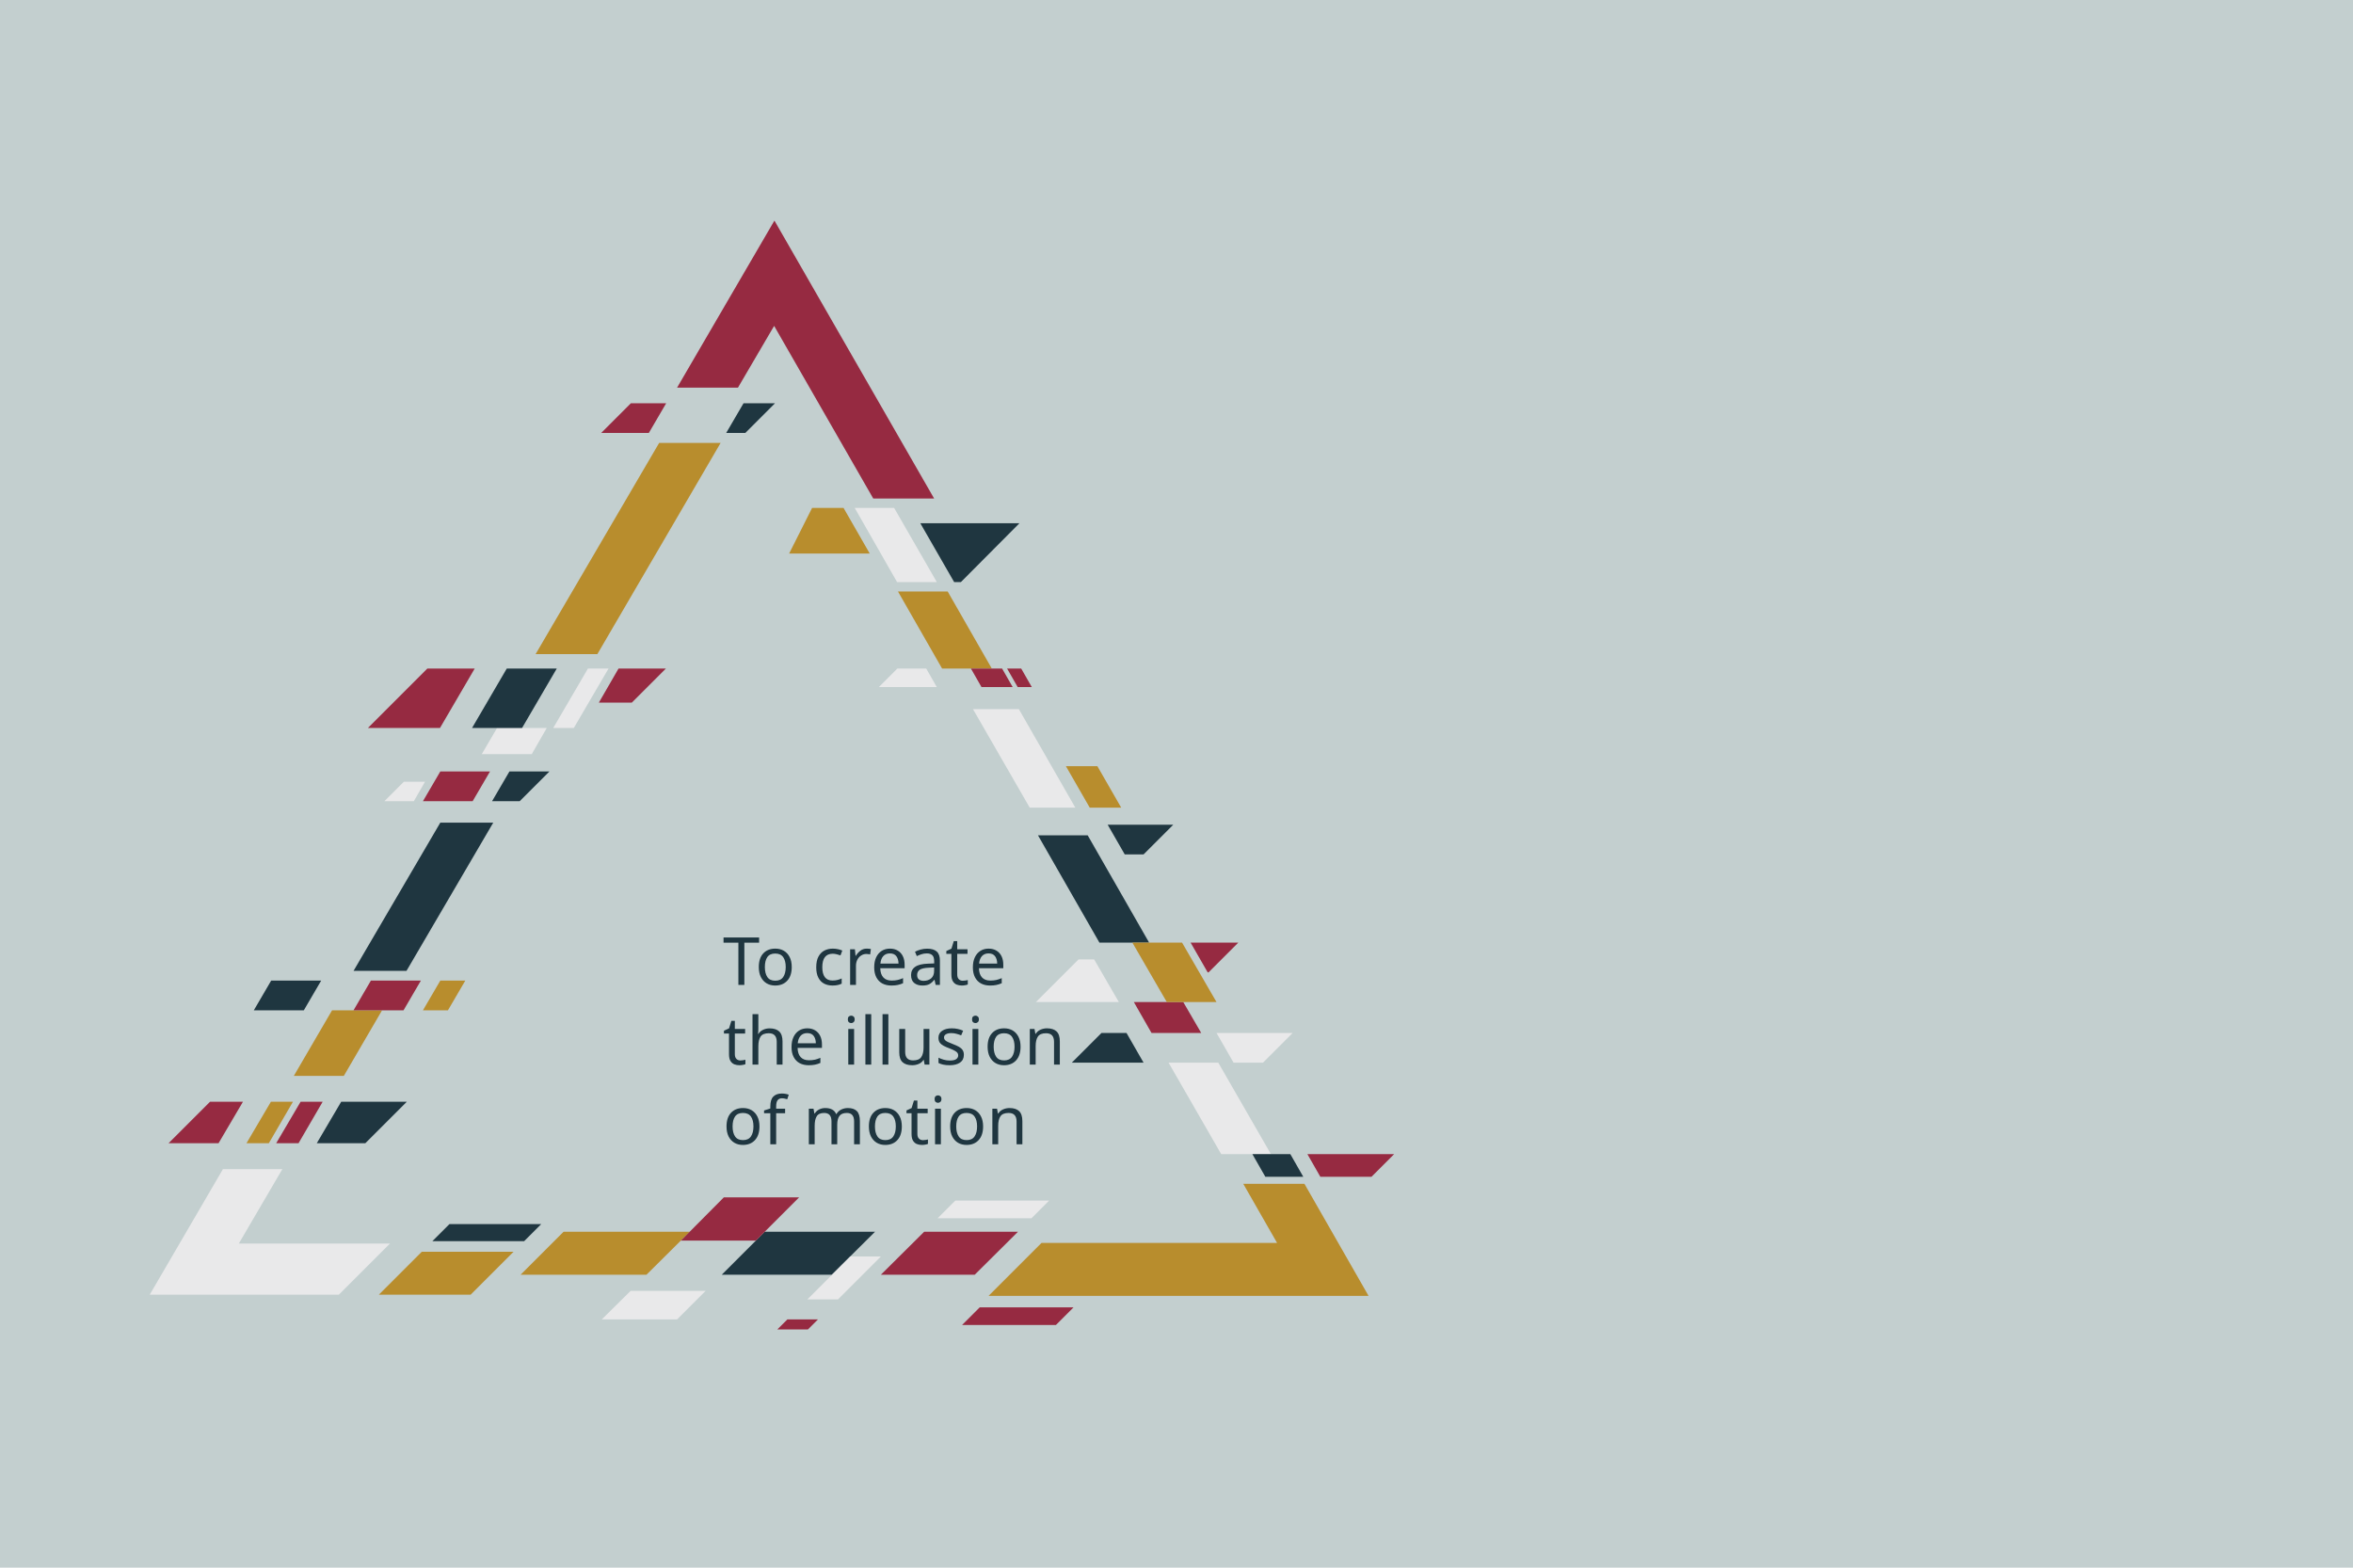
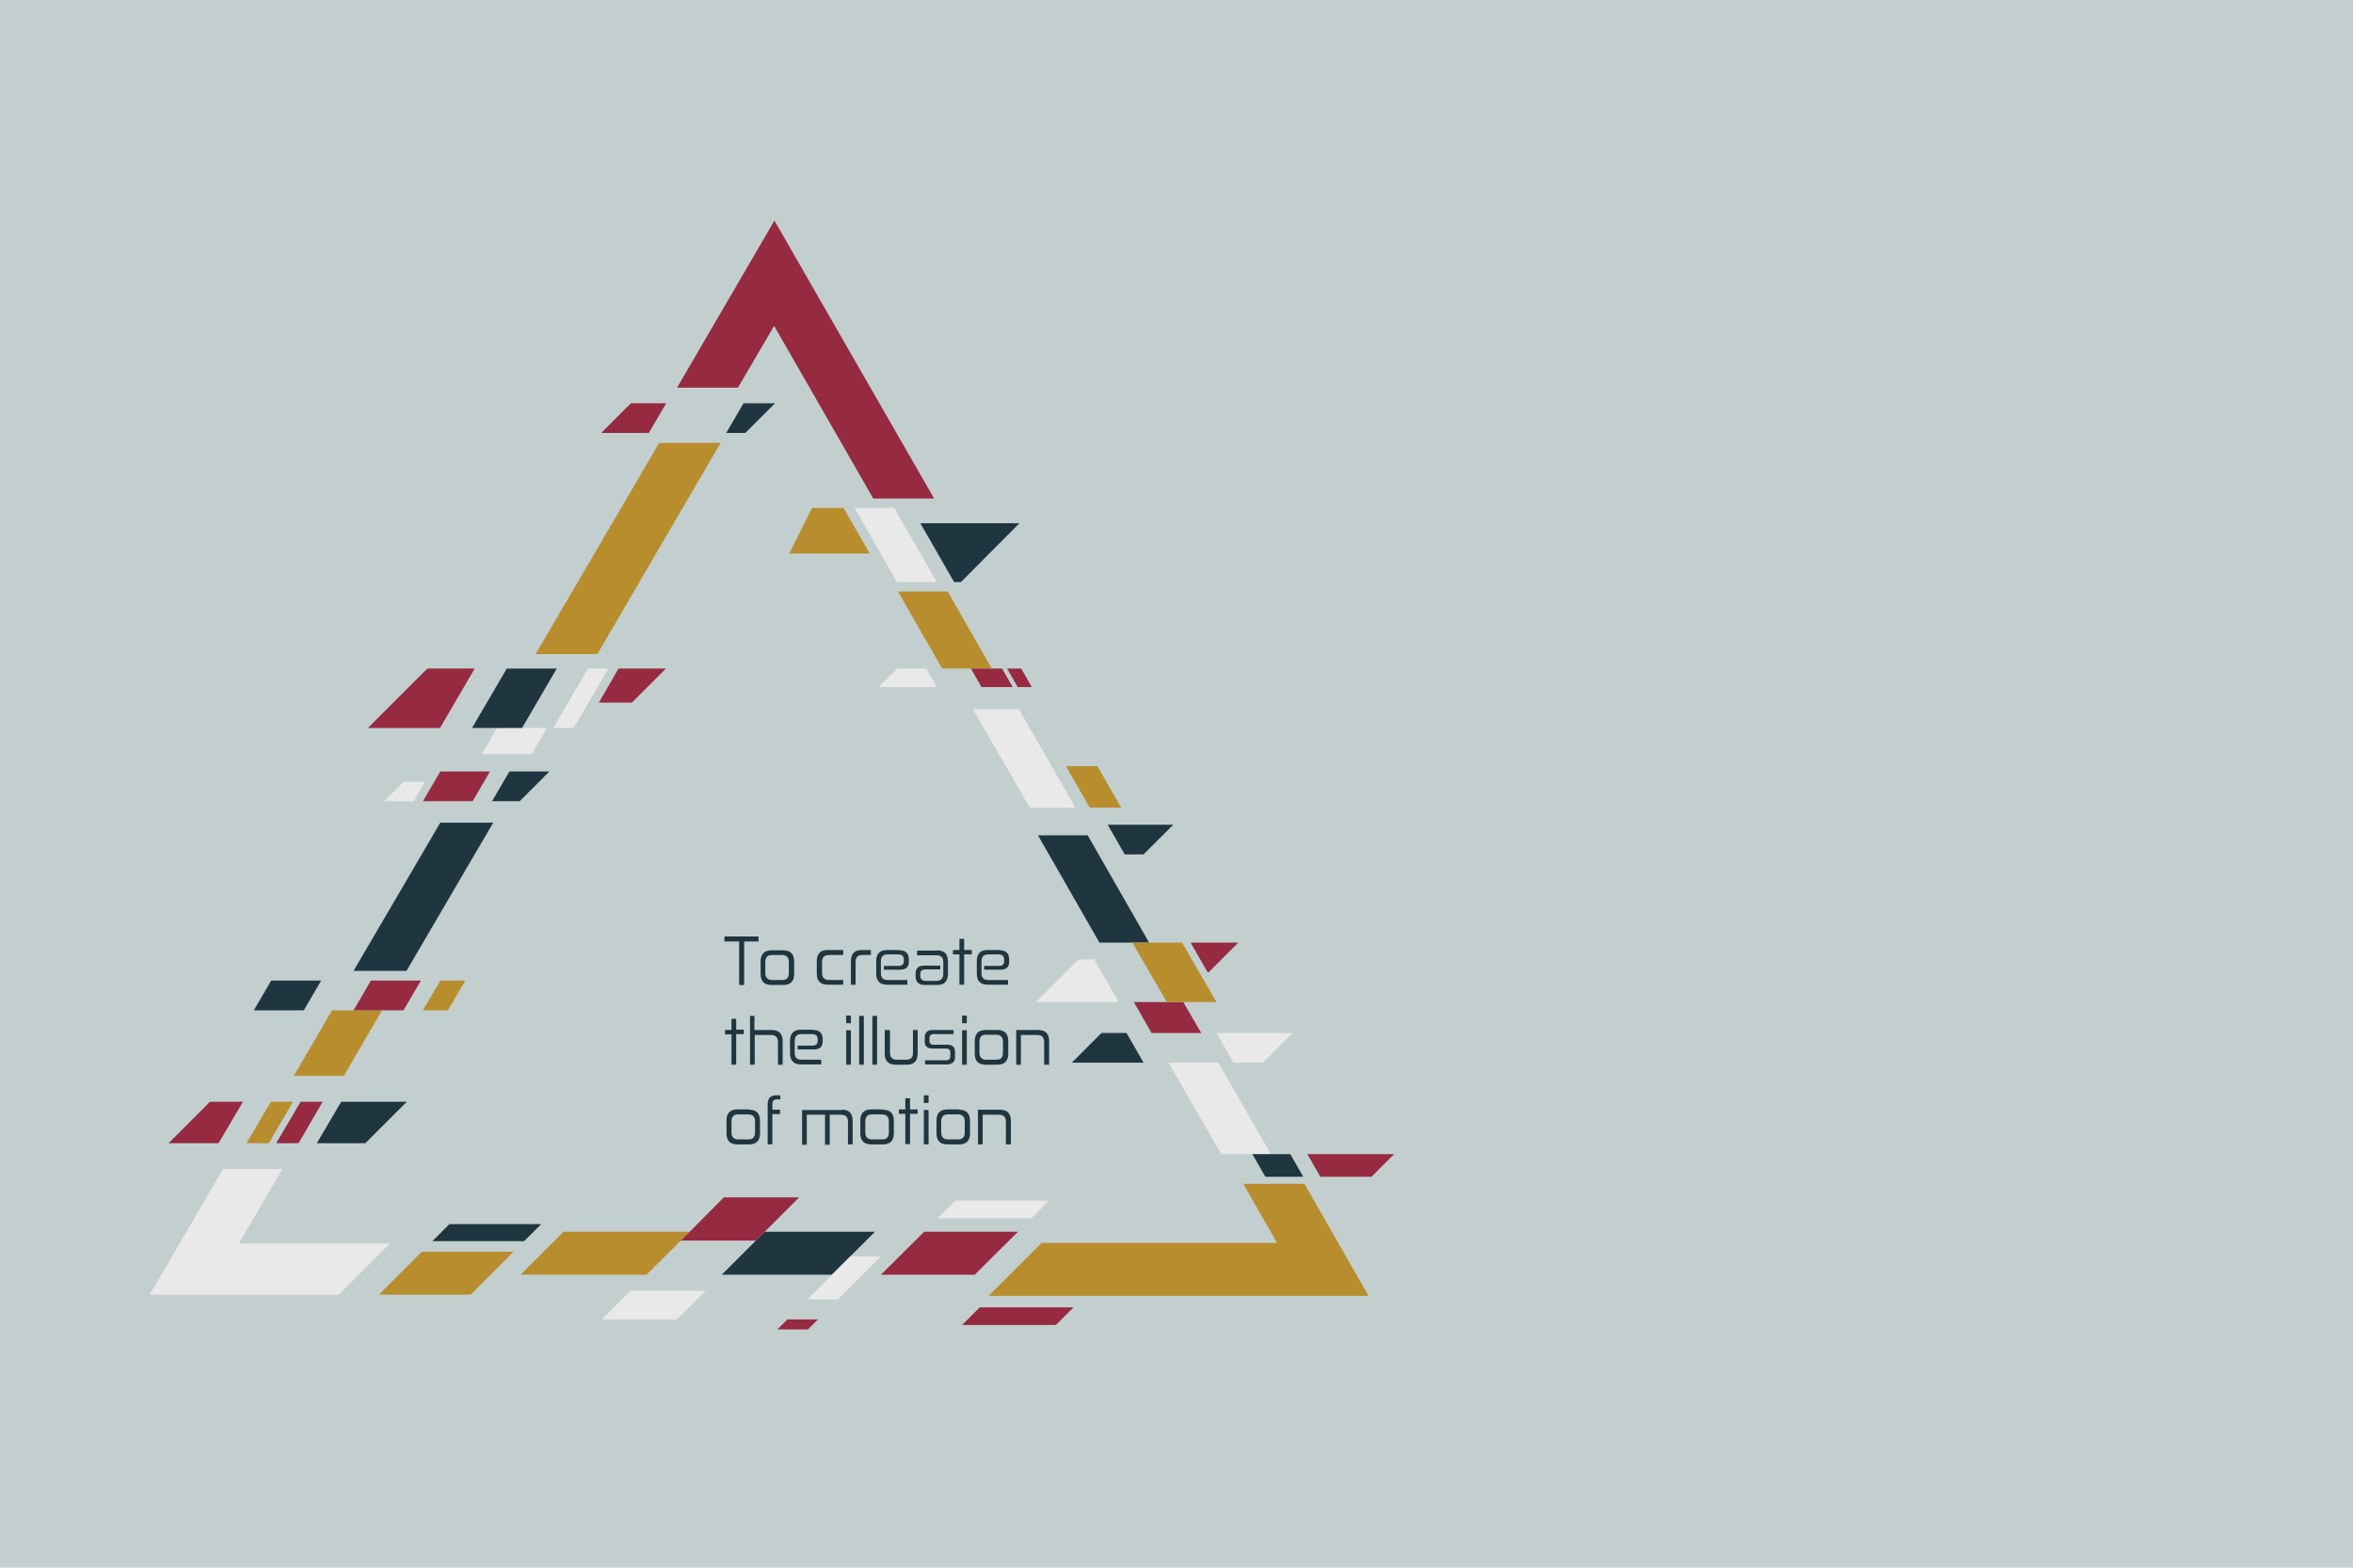
- <svg xmlns="http://www.w3.org/2000/svg" version="1.1" x="0px" y="0px" viewBox="0 0 800 533" style="enable-background:new 0 0 800 533;" xml:space="preserve">
+ <svg xmlns="http://www.w3.org/2000/svg" version="1.1" id="Layer_1" x="0px" y="0px" viewBox="0 0 800 533" style="enable-background:new 0 0 800 533;" xml:space="preserve">
  <style type="text/css">
	.st0{fill:#C3CFCF;}
	.st1{fill:#962A41;}
	.st2{fill:#E9E9EA;}
	.st3{fill:#1F3640;}
	.st4{fill:#B88D2D;}
- 	.st5{font-family:'ZektonRg-Regular';}
- 	.st6{font-size:22.576px;}
+ 	.st5{enable-background:new    ;}
</style>
-   <g id="Layer_1">
+   <g id="Layer_1_1_">
    <g>
      <rect class="st0" width="800" height="533" />
    </g>
  </g>
  <g id="Layer_2">
    <polygon class="st1" points="333.1,444.5 327.1,450.5 359,450.5 365,444.5  " />
    <polygon class="st0" points="272.2,444.1 268.7,447.5 279.2,447.5 282.6,444.1  " />
    <polygon class="st1" points="267.7,448.6 264.3,452 274.7,452 278.1,448.6  " />
    <polygon class="st1" points="226.4,227.3 210.3,227.3 203.6,238.9 214.8,238.9  " />
    <polygon class="st1" points="145.3,227.3 125.1,247.5 149.6,247.5 161.4,227.3  " />
    <polygon class="st2" points="352.2,340.7 380.4,340.7 372,326.2 366.7,326.2  " />
    <polygon class="st1" points="410.9,330.6 421,320.5 404.8,320.5 410.6,330.6  " />
    <polygon class="st1" points="474,392.4 444.5,392.4 448.9,400.1 466.3,400.1  " />
    <polygon class="st0" points="368.4,233.6 374.8,227.3 349.3,227.3 353,233.6  " />
    <polygon class="st2" points="298.8,233.6 318.5,233.6 314.9,227.3 305.1,227.3  " />
    <g>
      <polygon class="st3" points="388.8,290.5 398.9,280.4 376.6,280.4 382.4,290.5   " />
    </g>
    <polygon class="st1" points="214.5,137.1 204.4,147.2 220.6,147.2 226.5,137.1  " />
    <g>
      <polygon class="st3" points="263.5,137.1 252.8,137.1 246.9,147.2 253.4,147.2   " />
    </g>
    <polygon class="st2" points="137.3,265.8 130.7,272.4 140.7,272.4 144.5,265.8  " />
    <g>
      <polygon class="st3" points="186.8,262.3 173.2,262.3 167.3,272.4 176.7,272.4   " />
    </g>
    <g>
      <polygon class="st3" points="364.4,361.3 388.8,361.3 383,351.2 374.5,351.2   " />
    </g>
    <polygon class="st2" points="429.4,361.3 439.5,351.2 413.6,351.2 419.4,361.3  " />
    <polygon class="st4" points="268.3,188.2 295.7,188.2 286.8,172.7 276.1,172.7  " />
    <g>
      <polygon class="st3" points="326.7,197.9 346.6,177.9 312.9,177.9 324.4,197.9   " />
    </g>
    <g>
      <polygon class="st3" points="138.3,374.6 116,374.6 107.7,388.7 124.2,388.7   " />
    </g>
    <polygon class="st1" points="71.4,374.6 57.3,388.7 74.3,388.7 82.6,374.6  " />
    <polygon class="st2" points="81.2,422.8 96,397.5 75.8,397.5 50.9,440.2 115.2,440.2 132.6,422.8  " />
    <g>
      <polygon class="st3" points="260,418.8 245.4,433.4 282.8,433.4 297.5,418.8   " />
    </g>
    <polygon class="st1" points="314.2,418.8 299.5,433.4 331.4,433.4 346.1,418.8  " />
    <polygon class="st2" points="324.8,408.2 318.8,414.2 350.7,414.2 356.7,408.2  " />
    <g>
      <polygon class="st3" points="167.7,279.7 149.7,279.7 120.2,330.1 138.2,330.1   " />
    </g>
    <polygon class="st4" points="434.2,422.6 354.1,422.6 336.1,440.6 465.3,440.6 443.5,402.5 422.7,402.5  " />
    <polygon class="st4" points="245,150.6 224.1,150.6 182.1,222.4 203.1,222.4  " />
    <polygon class="st4" points="129.9,343.5 112.9,343.5 99.9,365.8 116.9,365.8  " />
    <polygon class="st4" points="191.6,418.8 177,433.4 219.8,433.4 234.5,418.8  " />
    <polygon class="st1" points="391.5,351.2 408.4,351.2 402.3,340.7 385.5,340.7  " />
    <polygon class="st4" points="320.3,227.3 337.2,227.3 322.2,201.1 305.3,201.1  " />
    <g>
      <polygon class="st3" points="373.8,320.5 390.7,320.5 369.8,284 352.9,284   " />
    </g>
    <polygon class="st1" points="263.2,110.8 296.9,169.5 317.6,169.5 263.3,75 230.2,131.8 250.9,131.8  " />
    <polygon class="st2" points="350.1,274.6 365.6,274.6 346.4,241.1 330.8,241.1  " />
    <polygon class="st2" points="415.2,392.4 432.1,392.4 414.2,361.3 397.3,361.3  " />
    <polygon class="st2" points="185.9,247.5 169,247.5 163.8,256.4 180.8,256.4  " />
    <g>
      <polygon class="st3" points="189.3,227.3 172.3,227.3 160.5,247.5 177.5,247.5   " />
    </g>
    <polygon class="st2" points="206.9,227.3 199.9,227.3 188.1,247.5 195.1,247.5  " />
    <polygon class="st4" points="396.7,340.7 413.6,340.7 401.9,320.5 385,320.5  " />
    <g>
      <polygon class="st3" points="425.8,392.4 430.2,400.1 443.1,400.1 438.7,392.4   " />
    </g>
    <polygon class="st1" points="333.7,233.6 344.3,233.6 340.7,227.3 330.1,227.3  " />
    <polygon class="st1" points="346,233.6 350.8,233.6 347.2,227.3 342.4,227.3  " />
    <polygon class="st4" points="370.5,274.6 381.2,274.6 373.1,260.5 362.4,260.5  " />
    <polygon class="st1" points="166.6,262.3 149.7,262.3 143.8,272.4 160.7,272.4  " />
    <polygon class="st1" points="143.1,333.4 126.1,333.4 120.2,343.5 137.2,343.5  " />
    <polygon class="st4" points="158.2,333.4 149.7,333.4 143.8,343.5 152.3,343.5  " />
    <g>
      <polygon class="st3" points="109.2,333.4 92.2,333.4 86.3,343.5 103.3,343.5   " />
    </g>
    <polygon class="st2" points="305,197.9 318.5,197.9 304,172.7 290.6,172.7  " />
    <polygon class="st4" points="99.6,374.6 92.1,374.6 83.8,388.7 91.4,388.7  " />
    <polygon class="st1" points="109.7,374.6 102.2,374.6 93.9,388.7 101.5,388.7  " />
    <polygon class="st4" points="143.4,425.6 128.8,440.2 160,440.2 174.6,425.6  " />
    <g>
      <polygon class="st3" points="152.8,416.2 147,422 178.2,422 184,416.2   " />
    </g>
    <polygon class="st1" points="246.1,407.1 231.5,421.8 257,421.8 271.7,407.1  " />
    <polygon class="st2" points="214.4,438.9 204.6,448.6 230.2,448.6 239.9,438.9  " />
    <polygon class="st2" points="289.1,427.2 274.5,441.8 284.9,441.8 299.5,427.2  " />
  </g>
  <g id="Layer_3">
-     <text transform="matrix(1 0 0 1 245.7764 334.8613)">
-       <tspan x="0" y="0" class="st3 st5 st6">To create</tspan>
-       <tspan x="0" y="27.1" class="st3 st5 st6">the illusion</tspan>
-       <tspan x="0" y="54.2" class="st3 st5 st6">of motion</tspan>
-     </text>
+     <g class="st5">
+       <path class="st3" d="M257.9,318.4v1.7H253v14.8h-1.7v-14.8h-5v-1.7H257.9z" />
+       <path class="st3" d="M266.3,323.1c2.5,0,3.7,1.3,3.7,3.8v4.2c0,2.5-1.2,3.8-3.7,3.8h-4c-2.5,0-3.7-1.3-3.7-3.8v-4.2    c0-2.5,1.2-3.8,3.7-3.8H266.3z M260.2,330.8c0,1.6,0.8,2.4,2.3,2.4h3.4c1.6,0,2.3-0.8,2.3-2.4v-3.7c0-1.6-0.8-2.4-2.3-2.4h-3.4    c-1.6,0-2.3,0.8-2.3,2.4V330.8z" />
+       <path class="st3" d="M286.7,323.1v1.6h-4.9c-1.6,0-2.3,0.8-2.3,2.4v3.7c0,1.6,0.8,2.4,2.3,2.4h4.9v1.6h-5.3    c-2.5,0-3.7-1.3-3.7-3.8v-4.2c0-2.5,1.2-3.8,3.7-3.8H286.7z" />
+       <path class="st3" d="M296.1,323.1v1.6h-2.9c-1.6,0-2.3,0.8-2.3,2.4v7.7h-1.6v-8c0-2.5,1.2-3.8,3.7-3.8H296.1z" />
+       <path class="st3" d="M305.8,323.1c2.1,0,3.2,1,3.2,3.1v0.9c0,1.7-1,2.6-3,2.6h-5.5v-1.3h5c1.2,0,1.8-0.5,1.8-1.6v-0.5    c0-1.2-0.6-1.8-1.9-1.8h-3.6c-1.6,0-2.3,0.8-2.3,2.4v4c0,1.6,0.8,2.3,2.3,2.3h6.7v1.6h-6.9c-2.5,0-3.7-1.3-3.7-3.8v-4.2    c0-2.5,1.2-3.8,3.7-3.8H305.8z" />
+       <path class="st3" d="M318.6,323.1c2.5,0,3.7,1.3,3.7,3.8v4.2c0,2.5-1.2,3.8-3.7,3.8h-4.2c-2.1,0-3.1-1-3.1-3.1v-0.9    c0-1.7,1-2.6,3-2.6h5.4v1.3h-5c-1.2,0-1.8,0.5-1.8,1.6v0.5c0,1.2,0.6,1.8,1.9,1.8h3.6c1.5,0,2.3-0.8,2.3-2.4v-4    c0-1.5-0.7-2.3-2.2-2.3h-6.7v-1.6H318.6z" />
+       <path class="st3" d="M327.8,319.2v3.8h2.6v1.5h-2.6v10.3h-1.6v-10.3h-2.2v-1.5h2.2v-3.8H327.8z" />
+       <path class="st3" d="M339.9,323.1c2.1,0,3.2,1,3.2,3.1v0.9c0,1.7-1,2.6-3,2.6h-5.5v-1.3h5c1.2,0,1.8-0.5,1.8-1.6v-0.5    c0-1.2-0.6-1.8-1.9-1.8H336c-1.6,0-2.3,0.8-2.3,2.4v4c0,1.6,0.8,2.3,2.3,2.3h6.7v1.6h-6.9c-2.5,0-3.7-1.3-3.7-3.8v-4.2    c0-2.5,1.2-3.8,3.7-3.8H339.9z" />
+     </g>
+     <g class="st5">
+       <path class="st3" d="M250.3,346.3v3.8h2.6v1.5h-2.6V362h-1.6v-10.3h-2.2v-1.5h2.2v-3.8H250.3z" />
+       <path class="st3" d="M256.5,345.3v4.9h5.9c2.5,0,3.7,1.3,3.7,3.8v8h-1.6v-7.7c0-1.6-0.8-2.4-2.3-2.4h-5.6V362h-1.6v-16.6H256.5z" />
+       <path class="st3" d="M276.5,350.2c2.1,0,3.2,1,3.2,3.1v0.9c0,1.7-1,2.6-3,2.6h-5.5v-1.3h5c1.2,0,1.8-0.5,1.8-1.6v-0.5    c0-1.2-0.6-1.8-1.9-1.8h-3.6c-1.6,0-2.3,0.8-2.3,2.4v4c0,1.6,0.8,2.3,2.3,2.3h6.7v1.6h-6.9c-2.5,0-3.7-1.3-3.7-3.8v-4.2    c0-2.5,1.2-3.8,3.7-3.8H276.5z" />
+       <path class="st3" d="M289.3,345.3v2.6h-1.6v-2.6H289.3z M289.3,350.3V362h-1.6v-11.7H289.3z" />
+       <path class="st3" d="M293.7,345.3V362h-1.6v-16.6H293.7z" />
+       <path class="st3" d="M298.2,345.3V362h-1.6v-16.6H298.2z" />
+       <path class="st3" d="M302.6,350.2v7.7c0,1.6,0.8,2.4,2.3,2.4h3.2c1.6,0,2.3-0.8,2.3-2.4v-7.7h1.6v8c0,2.5-1.2,3.8-3.7,3.8h-3.8    c-2.5,0-3.7-1.3-3.7-3.8v-8H302.6z" />
+       <path class="st3" d="M324.2,350.2v1.4h-6.7c-1,0-1.5,0.5-1.5,1.4v0.9c0,0.9,0.5,1.3,1.4,1.3h4.7c1.7,0,2.6,0.8,2.6,2.4v1.7    c0,1.7-0.9,2.6-2.8,2.6h-7.4v-1.4h7c1.1,0,1.6-0.5,1.6-1.4v-1.3c0-0.9-0.5-1.3-1.4-1.3H317c-1.7,0-2.6-0.8-2.6-2.4v-1.3    c0-1.7,0.9-2.6,2.7-2.6H324.2z" />
+       <path class="st3" d="M328.7,345.3v2.6h-1.6v-2.6H328.7z M328.7,350.3V362h-1.6v-11.7H328.7z" />
+       <path class="st3" d="M339.1,350.2c2.5,0,3.7,1.3,3.7,3.8v4.2c0,2.5-1.2,3.8-3.7,3.8h-4c-2.5,0-3.7-1.3-3.7-3.8v-4.2    c0-2.5,1.2-3.8,3.7-3.8H339.1z M333,357.9c0,1.6,0.8,2.4,2.3,2.4h3.4c1.6,0,2.3-0.8,2.3-2.4v-3.7c0-1.6-0.8-2.4-2.3-2.4h-3.4    c-1.6,0-2.3,0.8-2.3,2.4V357.9z" />
+       <path class="st3" d="M353,350.2c2.5,0,3.7,1.3,3.7,3.8v8H355v-7.7c0-1.6-0.8-2.4-2.3-2.4h-5.6V362h-1.6v-11.8H353z" />
+     </g>
+     <g class="st5">
+       <path class="st3" d="M254.7,377.3c2.5,0,3.7,1.3,3.7,3.8v4.2c0,2.5-1.2,3.8-3.7,3.8h-4c-2.5,0-3.7-1.3-3.7-3.8V381    c0-2.5,1.2-3.8,3.7-3.8H254.7z M248.7,385c0,1.6,0.8,2.4,2.3,2.4h3.4c1.6,0,2.3-0.8,2.3-2.4v-3.7c0-1.6-0.8-2.4-2.3-2.4H251    c-1.6,0-2.3,0.8-2.3,2.4V385z" />
+       <path class="st3" d="M265.3,372.4v1.4h-1.1c-1.1,0-1.6,0.5-1.6,1.6v1.9h2.6v1.5h-2.6v10.3H261v-13.7c0-2,1-3,2.9-3H265.3z" />
+       <path class="st3" d="M286.3,377.3c2.4,0,3.6,1.3,3.6,3.8v8h-1.6v-7.7c0-1.6-0.8-2.4-2.3-2.4h-3.9v10.2h-1.6v-10.2h-6.2v10.2h-1.6    v-11.8H286.3z" />
+       <path class="st3" d="M300.2,377.3c2.5,0,3.7,1.3,3.7,3.8v4.2c0,2.5-1.2,3.8-3.7,3.8h-4c-2.5,0-3.7-1.3-3.7-3.8V381    c0-2.5,1.2-3.8,3.7-3.8H300.2z M294.2,385c0,1.6,0.8,2.4,2.3,2.4h3.4c1.6,0,2.3-0.8,2.3-2.4v-3.7c0-1.6-0.8-2.4-2.3-2.4h-3.4    c-1.6,0-2.3,0.8-2.3,2.4V385z" />
+       <path class="st3" d="M309.4,373.4v3.8h2.6v1.5h-2.6v10.3h-1.6v-10.3h-2.2v-1.5h2.2v-3.8H309.4z" />
+       <path class="st3" d="M315.7,372.4v2.6h-1.6v-2.6H315.7z M315.7,377.4v11.7h-1.6v-11.7H315.7z" />
+       <path class="st3" d="M326.1,377.3c2.5,0,3.7,1.3,3.7,3.8v4.2c0,2.5-1.2,3.8-3.7,3.8h-4c-2.5,0-3.7-1.3-3.7-3.8V381    c0-2.5,1.2-3.8,3.7-3.8H326.1z M320,385c0,1.6,0.8,2.4,2.3,2.4h3.4c1.6,0,2.3-0.8,2.3-2.4v-3.7c0-1.6-0.8-2.4-2.3-2.4h-3.4    c-1.6,0-2.3,0.8-2.3,2.4V385z" />
+       <path class="st3" d="M340,377.3c2.5,0,3.7,1.3,3.7,3.8v8H342v-7.7c0-1.6-0.8-2.4-2.3-2.4h-5.6v10.1h-1.6v-11.8H340z" />
+     </g>
  </g>
</svg>
